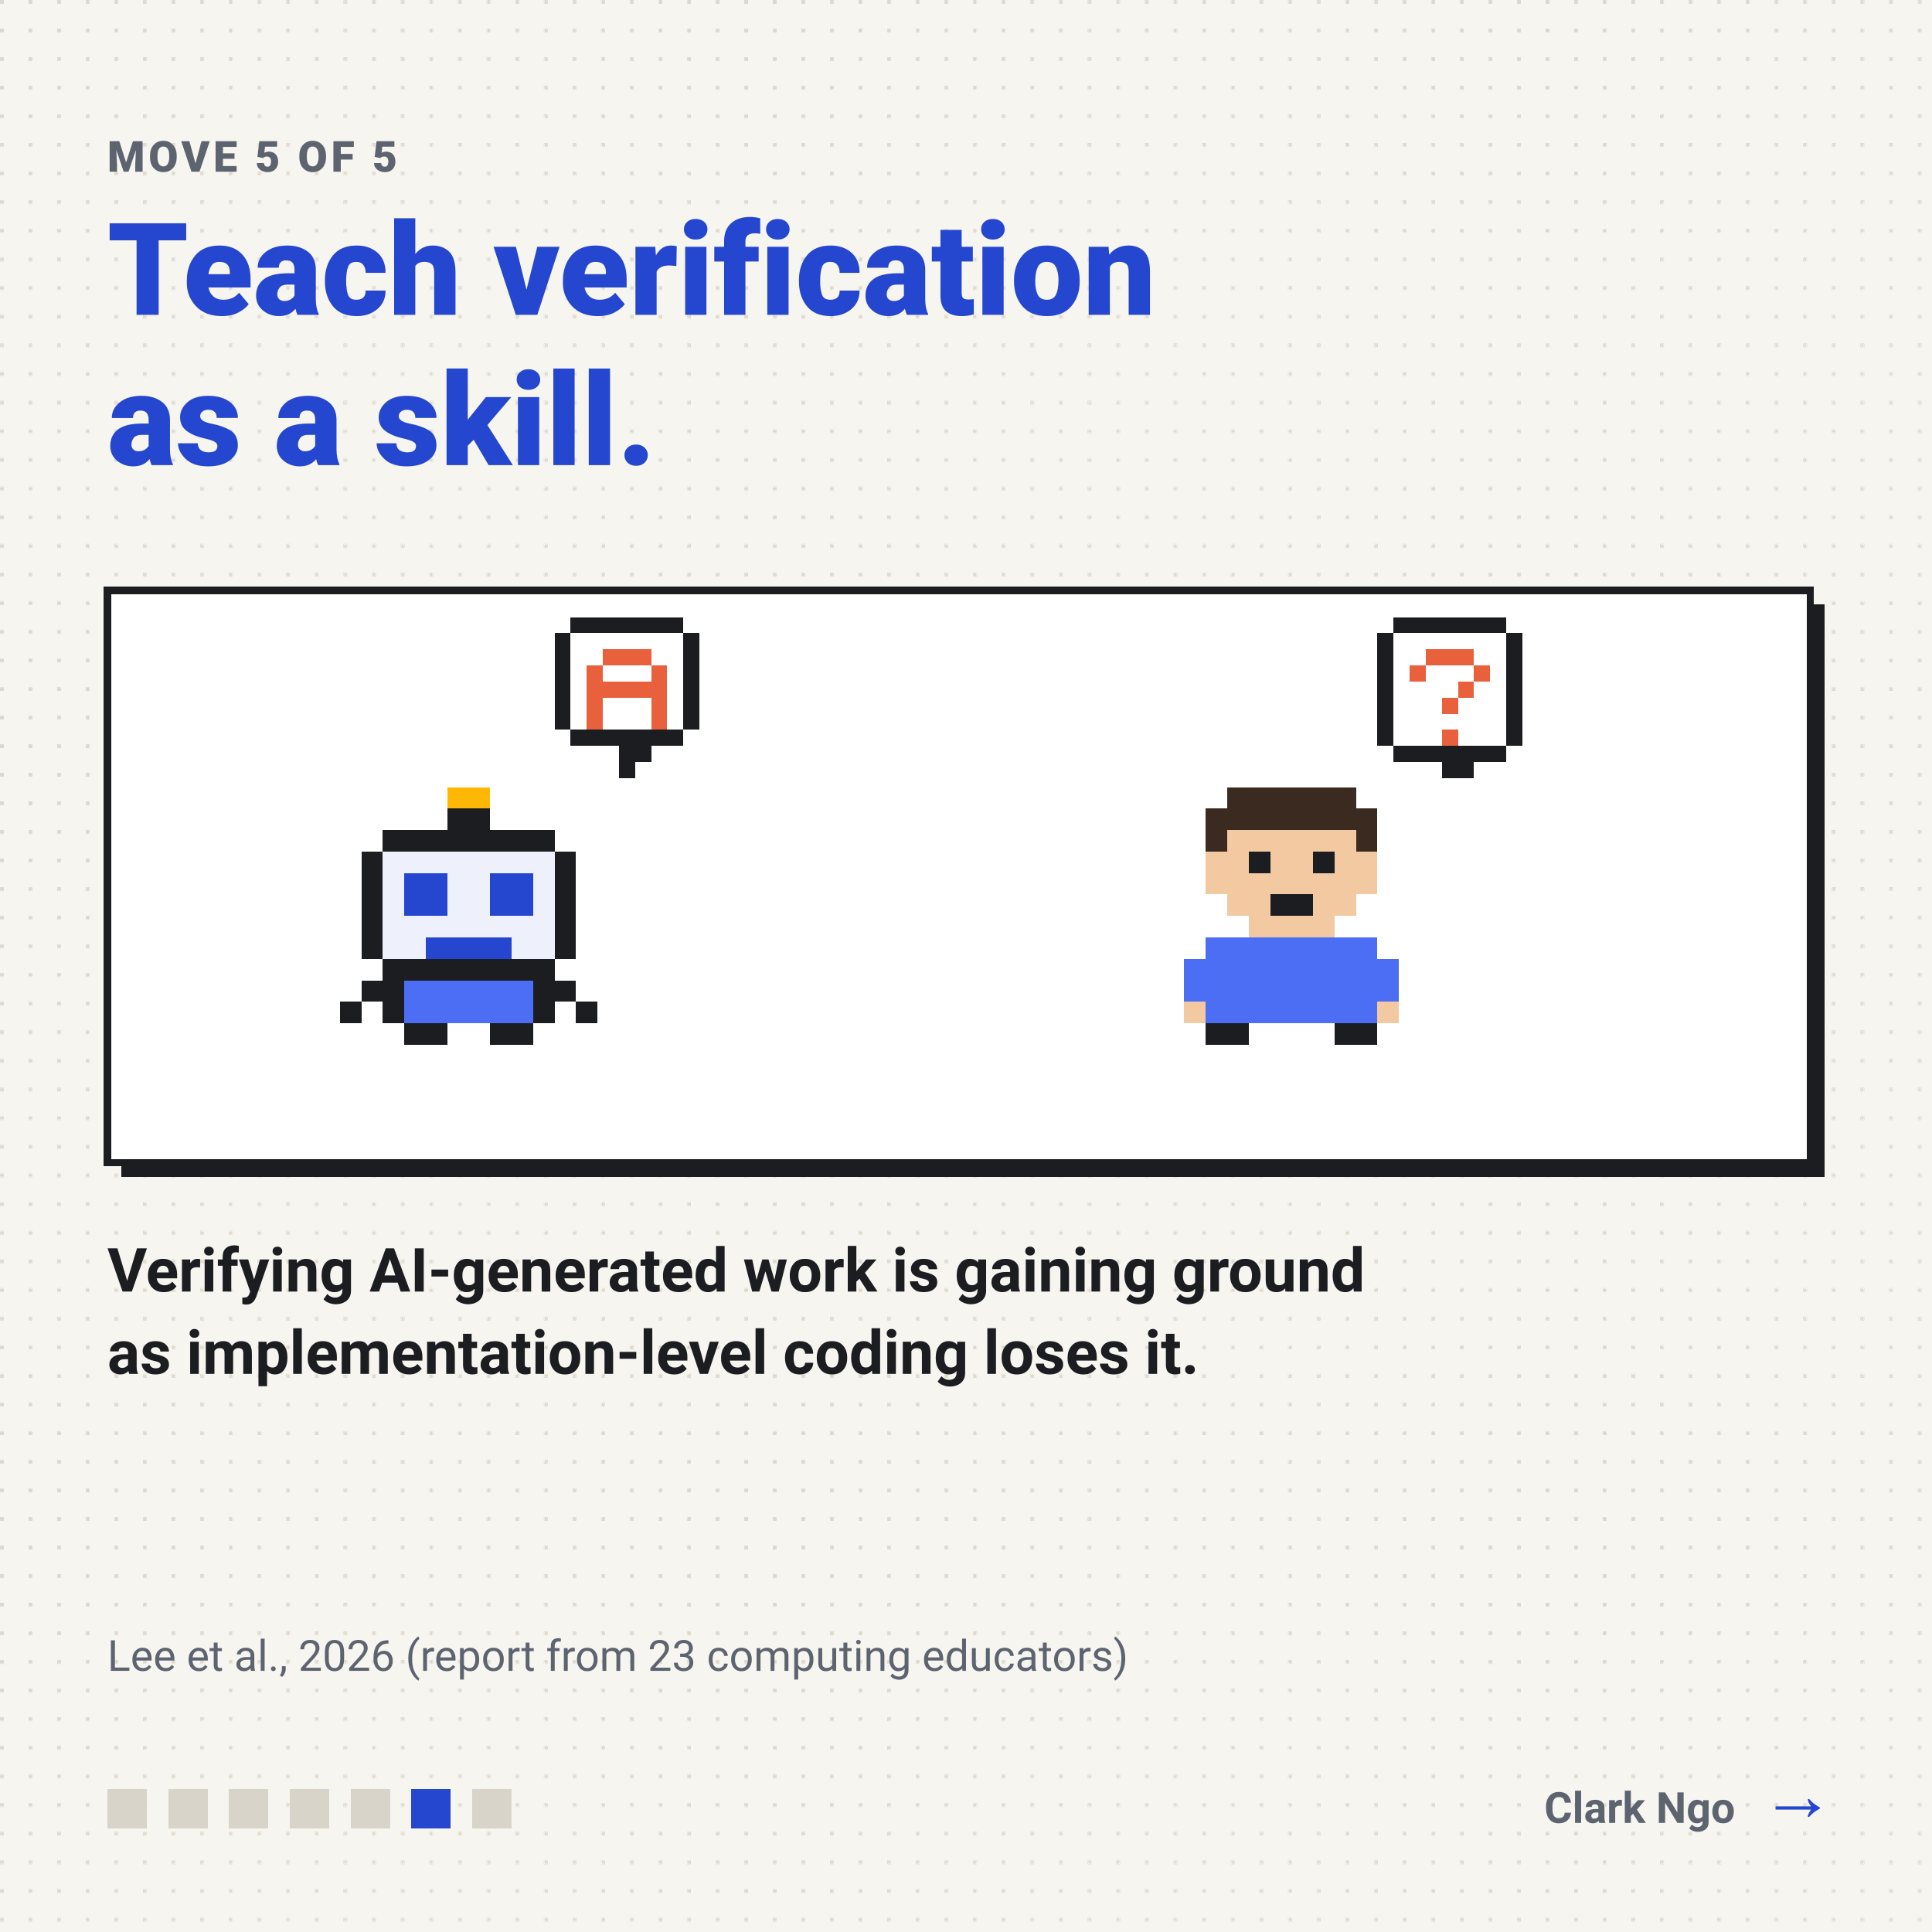
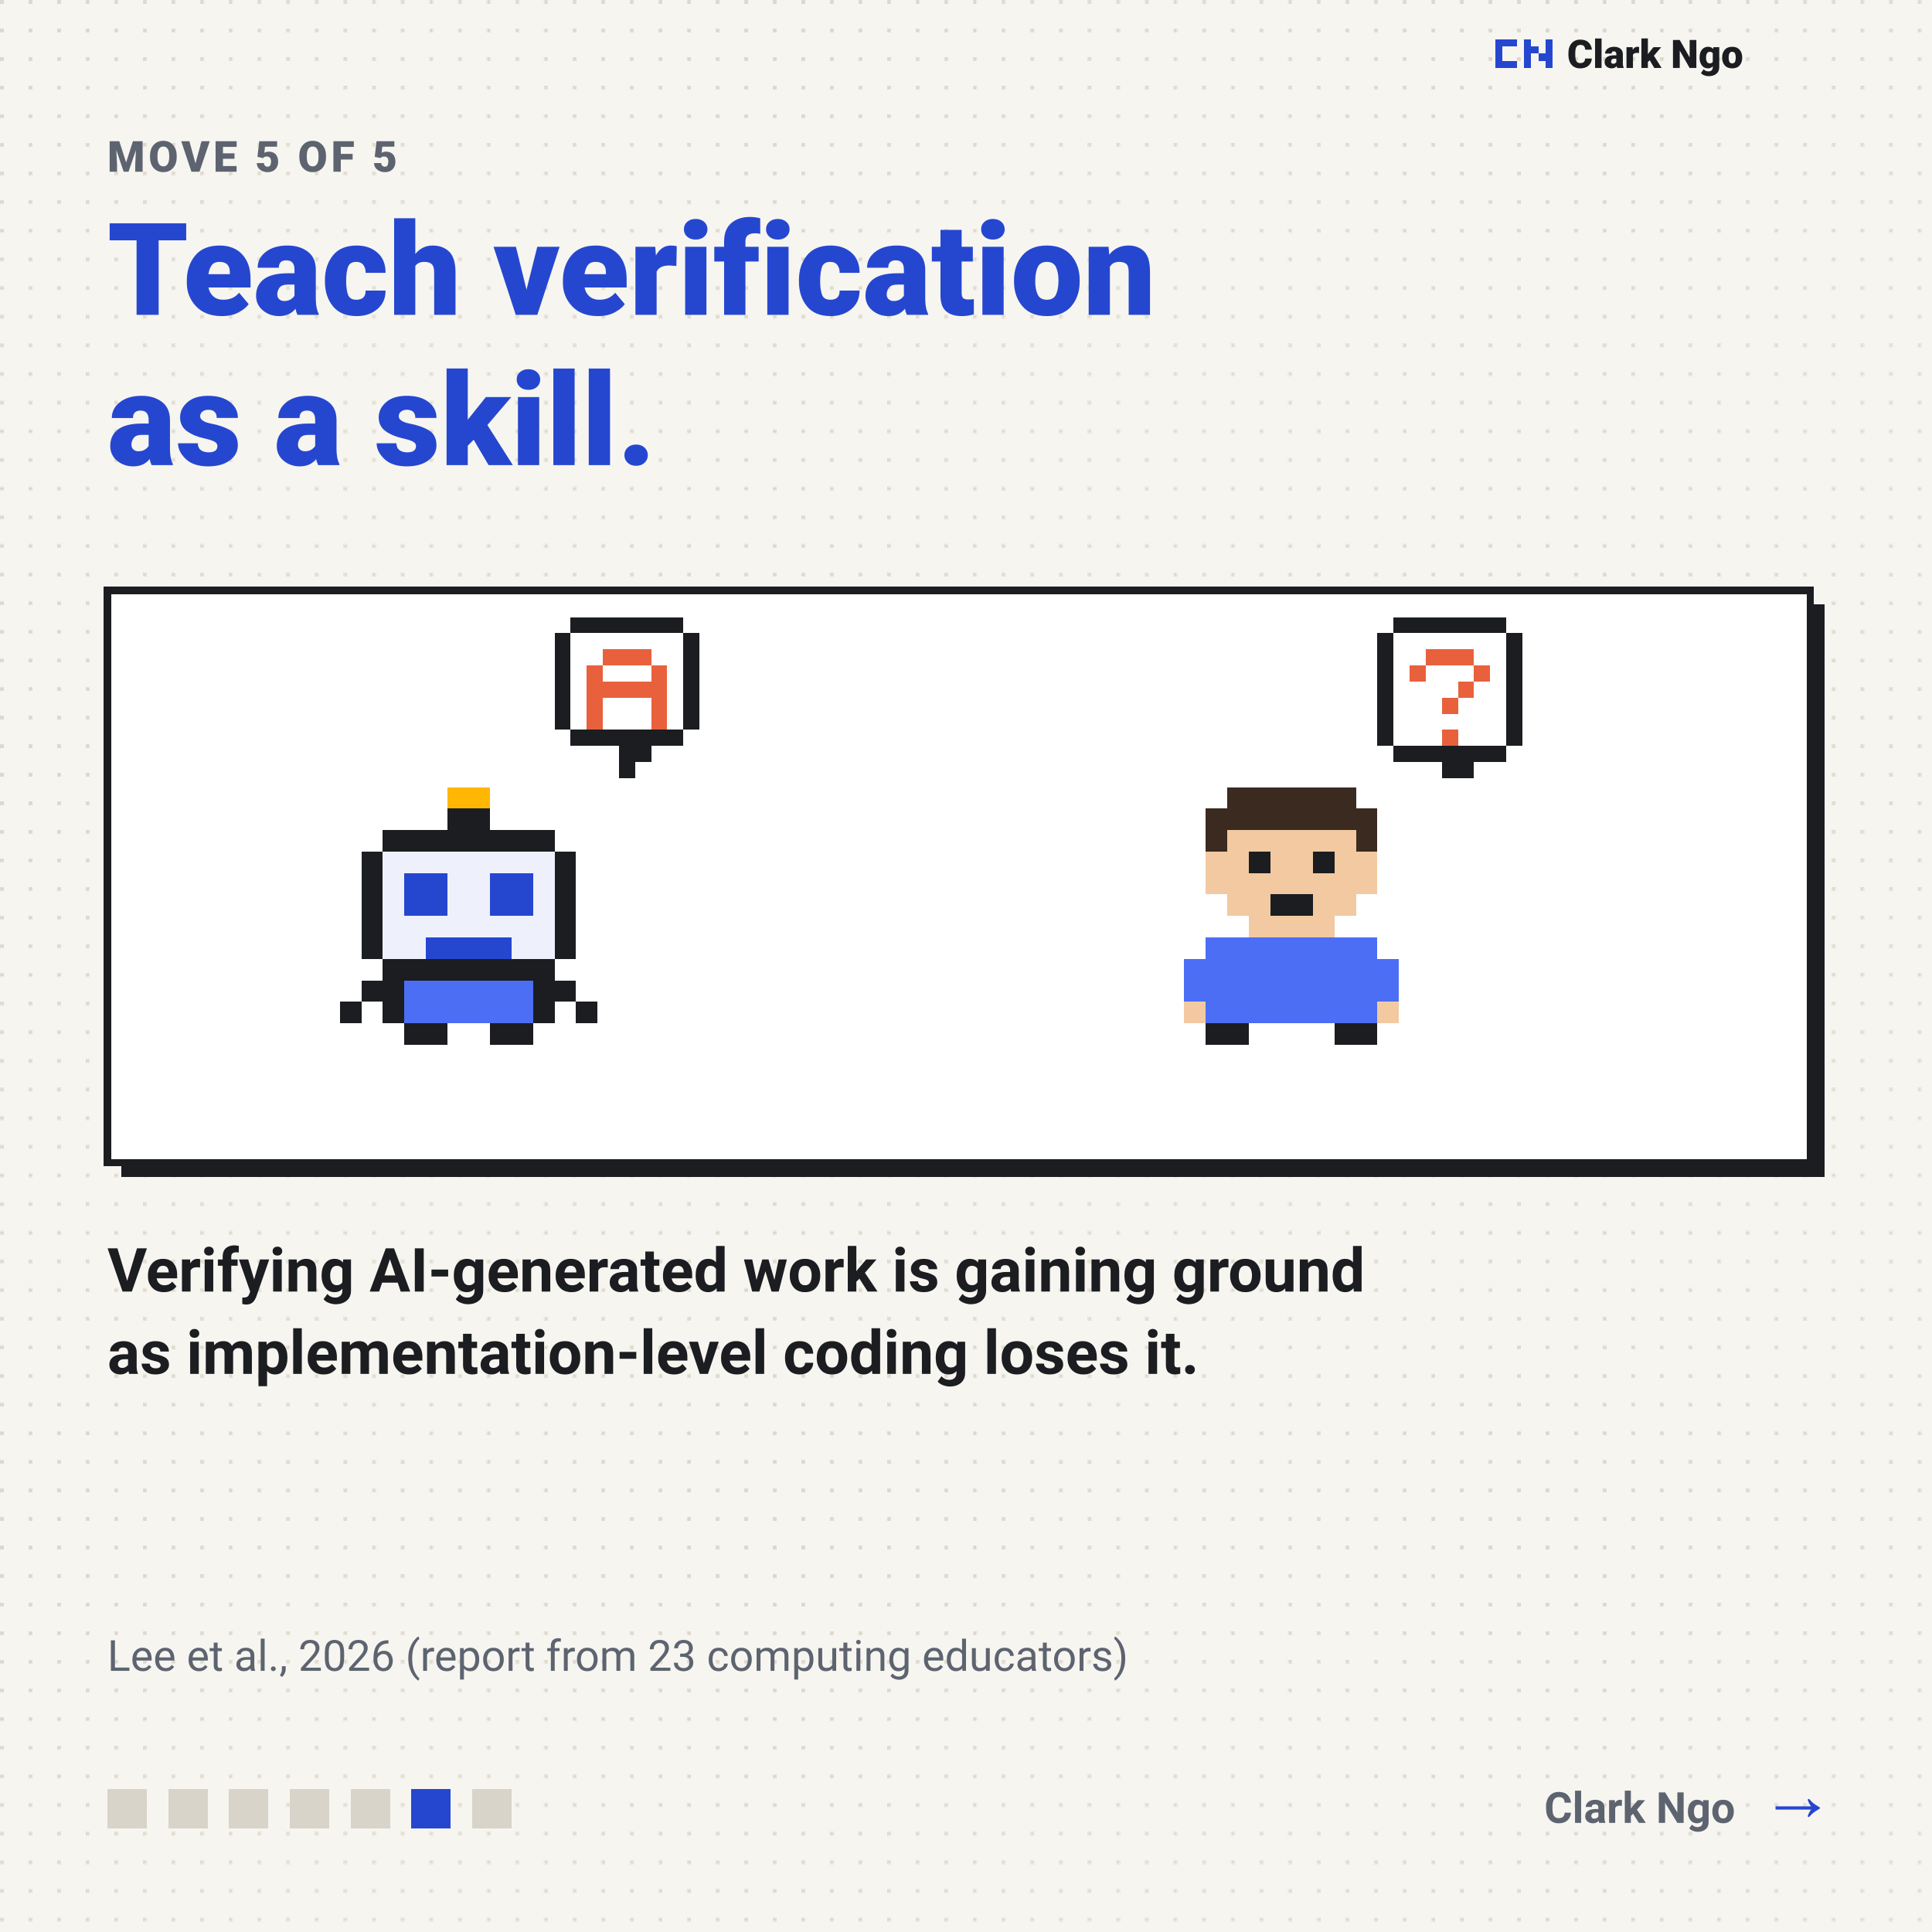
<svg xmlns="http://www.w3.org/2000/svg" viewBox="0 0 1080 1080" width="1080" height="1080" font-family="-apple-system, 'Segoe UI', Roboto, Helvetica, Arial, sans-serif">
  <style>
    rect, path { shape-rendering: crispEdges; }
    .march { stroke-dasharray: 16 16; animation: march 0.6s steps(4) infinite; }
    @keyframes march { to { stroke-dashoffset: -32; } }
    .bob { animation: bob 0.6s steps(1) infinite; }
    @keyframes bob { 0% { transform: translateY(0); } 50% { transform: translateY(-8px); } }
  </style>
  <defs>
    <pattern id="grid" width="16" height="16" patternUnits="userSpaceOnUse">
      <rect width="2" height="2" fill="#dcd8cd" />
    </pattern>
  </defs>
  <rect width="1080" height="1080" fill="#f7f5f0" />
  <rect width="1080" height="1080" fill="url(#grid)" />
  <text x="60" y="96" font-size="24" font-weight="800" fill="#5d6470" letter-spacing="2">MOVE 5 OF 5</text>
  <text x="60" y="176" font-size="72" font-weight="800" fill="#2547d0">Teach verification</text>
  <text x="60" y="260" font-size="72" font-weight="800" fill="#2547d0">as a skill.</text>
  <rect x="68" y="338" width="952" height="320" fill="#1b1d21" />
  <rect x="60" y="330" width="952" height="320" fill="#fff" stroke="#1b1d21" stroke-width="4" />
  <rect x="250" y="440" width="24" height="12" fill="#ffb703" />
  <rect x="250" y="452" width="24" height="12" fill="#1b1d21" />
  <rect x="214" y="464" width="96" height="12" fill="#1b1d21" />
  <rect x="202" y="476" width="12" height="12" fill="#1b1d21" />
  <rect x="214" y="476" width="96" height="12" fill="#eef1fb" />
  <rect x="310" y="476" width="12" height="12" fill="#1b1d21" />
  <rect x="202" y="488" width="12" height="12" fill="#1b1d21" />
  <rect x="214" y="488" width="12" height="12" fill="#eef1fb" />
  <rect x="226" y="488" width="24" height="12" fill="#2547d0" />
  <rect x="250" y="488" width="24" height="12" fill="#eef1fb" />
  <rect x="274" y="488" width="24" height="12" fill="#2547d0" />
  <rect x="298" y="488" width="12" height="12" fill="#eef1fb" />
  <rect x="310" y="488" width="12" height="12" fill="#1b1d21" />
  <rect x="202" y="500" width="12" height="12" fill="#1b1d21" />
  <rect x="214" y="500" width="12" height="12" fill="#eef1fb" />
  <rect x="226" y="500" width="24" height="12" fill="#2547d0" />
  <rect x="250" y="500" width="24" height="12" fill="#eef1fb" />
  <rect x="274" y="500" width="24" height="12" fill="#2547d0" />
  <rect x="298" y="500" width="12" height="12" fill="#eef1fb" />
  <rect x="310" y="500" width="12" height="12" fill="#1b1d21" />
  <rect x="202" y="512" width="12" height="12" fill="#1b1d21" />
  <rect x="214" y="512" width="96" height="12" fill="#eef1fb" />
  <rect x="310" y="512" width="12" height="12" fill="#1b1d21" />
  <rect x="202" y="524" width="12" height="12" fill="#1b1d21" />
  <rect x="214" y="524" width="24" height="12" fill="#eef1fb" />
  <rect x="238" y="524" width="48" height="12" fill="#2547d0" />
  <rect x="286" y="524" width="24" height="12" fill="#eef1fb" />
  <rect x="310" y="524" width="12" height="12" fill="#1b1d21" />
  <rect x="214" y="536" width="96" height="12" fill="#1b1d21" />
  <rect x="202" y="548" width="24" height="12" fill="#1b1d21" />
  <rect x="226" y="548" width="72" height="12" fill="#4c6ef5" />
  <rect x="298" y="548" width="24" height="12" fill="#1b1d21" />
  <rect x="190" y="560" width="12" height="12" fill="#1b1d21" />
  <rect x="214" y="560" width="12" height="12" fill="#1b1d21" />
  <rect x="226" y="560" width="72" height="12" fill="#4c6ef5" />
  <rect x="298" y="560" width="12" height="12" fill="#1b1d21" />
  <rect x="322" y="560" width="12" height="12" fill="#1b1d21" />
  <rect x="226" y="572" width="24" height="12" fill="#1b1d21" />
  <rect x="274" y="572" width="24" height="12" fill="#1b1d21" />
  <rect x="319" y="345" width="63" height="9" fill="#1b1d21" />
  <rect x="310" y="354" width="9" height="9" fill="#1b1d21" />
  <rect x="319" y="354" width="63" height="9" fill="#ffffff" />
  <rect x="382" y="354" width="9" height="9" fill="#1b1d21" />
  <rect x="310" y="363" width="9" height="9" fill="#1b1d21" />
  <rect x="319" y="363" width="18" height="9" fill="#ffffff" />
  <rect x="337" y="363" width="27" height="9" fill="#e8613c" />
  <rect x="364" y="363" width="18" height="9" fill="#ffffff" />
  <rect x="382" y="363" width="9" height="9" fill="#1b1d21" />
  <rect x="310" y="372" width="9" height="9" fill="#1b1d21" />
  <rect x="319" y="372" width="9" height="9" fill="#ffffff" />
  <rect x="328" y="372" width="9" height="9" fill="#e8613c" />
  <rect x="337" y="372" width="27" height="9" fill="#ffffff" />
  <rect x="364" y="372" width="9" height="9" fill="#e8613c" />
  <rect x="373" y="372" width="9" height="9" fill="#ffffff" />
  <rect x="382" y="372" width="9" height="9" fill="#1b1d21" />
  <rect x="310" y="381" width="9" height="9" fill="#1b1d21" />
  <rect x="319" y="381" width="9" height="9" fill="#ffffff" />
  <rect x="328" y="381" width="45" height="9" fill="#e8613c" />
  <rect x="373" y="381" width="9" height="9" fill="#ffffff" />
  <rect x="382" y="381" width="9" height="9" fill="#1b1d21" />
  <rect x="310" y="390" width="9" height="9" fill="#1b1d21" />
  <rect x="319" y="390" width="9" height="9" fill="#ffffff" />
  <rect x="328" y="390" width="9" height="9" fill="#e8613c" />
  <rect x="337" y="390" width="27" height="9" fill="#ffffff" />
  <rect x="364" y="390" width="9" height="9" fill="#e8613c" />
  <rect x="373" y="390" width="9" height="9" fill="#ffffff" />
  <rect x="382" y="390" width="9" height="9" fill="#1b1d21" />
  <rect x="310" y="399" width="9" height="9" fill="#1b1d21" />
  <rect x="319" y="399" width="9" height="9" fill="#ffffff" />
  <rect x="328" y="399" width="9" height="9" fill="#e8613c" />
  <rect x="337" y="399" width="27" height="9" fill="#ffffff" />
  <rect x="364" y="399" width="9" height="9" fill="#e8613c" />
  <rect x="373" y="399" width="9" height="9" fill="#ffffff" />
  <rect x="382" y="399" width="9" height="9" fill="#1b1d21" />
  <rect x="319" y="408" width="63" height="9" fill="#1b1d21" />
  <rect x="346" y="417" width="18" height="9" fill="#1b1d21" />
  <rect x="346" y="426" width="9" height="9" fill="#1b1d21" />
  <rect x="686" y="440" width="72" height="12" fill="#3b2a20" />
  <rect x="674" y="452" width="96" height="12" fill="#3b2a20" />
  <rect x="674" y="464" width="12" height="12" fill="#3b2a20" />
  <rect x="686" y="464" width="72" height="12" fill="#f2c9a0" />
  <rect x="758" y="464" width="12" height="12" fill="#3b2a20" />
  <rect x="674" y="476" width="24" height="12" fill="#f2c9a0" />
  <rect x="698" y="476" width="12" height="12" fill="#1b1d21" />
  <rect x="710" y="476" width="24" height="12" fill="#f2c9a0" />
  <rect x="734" y="476" width="12" height="12" fill="#1b1d21" />
  <rect x="746" y="476" width="24" height="12" fill="#f2c9a0" />
  <rect x="674" y="488" width="96" height="12" fill="#f2c9a0" />
  <rect x="686" y="500" width="24" height="12" fill="#f2c9a0" />
  <rect x="710" y="500" width="24" height="12" fill="#1b1d21" />
  <rect x="734" y="500" width="24" height="12" fill="#f2c9a0" />
  <rect x="698" y="512" width="48" height="12" fill="#f2c9a0" />
  <rect x="674" y="524" width="96" height="12" fill="#4c6ef5" />
  <rect x="662" y="536" width="120" height="12" fill="#4c6ef5" />
  <rect x="662" y="548" width="120" height="12" fill="#4c6ef5" />
  <rect x="662" y="560" width="12" height="12" fill="#f2c9a0" />
  <rect x="674" y="560" width="96" height="12" fill="#4c6ef5" />
  <rect x="770" y="560" width="12" height="12" fill="#f2c9a0" />
  <rect x="674" y="572" width="24" height="12" fill="#1b1d21" />
  <rect x="746" y="572" width="24" height="12" fill="#1b1d21" />
  <rect x="779" y="345" width="63" height="9" fill="#1b1d21" />
  <rect x="770" y="354" width="9" height="9" fill="#1b1d21" />
  <rect x="779" y="354" width="63" height="9" fill="#ffffff" />
  <rect x="842" y="354" width="9" height="9" fill="#1b1d21" />
  <rect x="770" y="363" width="9" height="9" fill="#1b1d21" />
  <rect x="779" y="363" width="18" height="9" fill="#ffffff" />
  <rect x="797" y="363" width="27" height="9" fill="#e8613c" />
  <rect x="824" y="363" width="18" height="9" fill="#ffffff" />
  <rect x="842" y="363" width="9" height="9" fill="#1b1d21" />
  <rect x="770" y="372" width="9" height="9" fill="#1b1d21" />
  <rect x="779" y="372" width="9" height="9" fill="#ffffff" />
  <rect x="788" y="372" width="9" height="9" fill="#e8613c" />
  <rect x="797" y="372" width="27" height="9" fill="#ffffff" />
  <rect x="824" y="372" width="9" height="9" fill="#e8613c" />
  <rect x="833" y="372" width="9" height="9" fill="#ffffff" />
  <rect x="842" y="372" width="9" height="9" fill="#1b1d21" />
  <rect x="770" y="381" width="9" height="9" fill="#1b1d21" />
  <rect x="779" y="381" width="36" height="9" fill="#ffffff" />
  <rect x="815" y="381" width="9" height="9" fill="#e8613c" />
  <rect x="824" y="381" width="18" height="9" fill="#ffffff" />
  <rect x="842" y="381" width="9" height="9" fill="#1b1d21" />
  <rect x="770" y="390" width="9" height="9" fill="#1b1d21" />
  <rect x="779" y="390" width="27" height="9" fill="#ffffff" />
  <rect x="806" y="390" width="9" height="9" fill="#e8613c" />
  <rect x="815" y="390" width="27" height="9" fill="#ffffff" />
  <rect x="842" y="390" width="9" height="9" fill="#1b1d21" />
  <rect x="770" y="399" width="9" height="9" fill="#1b1d21" />
  <rect x="779" y="399" width="63" height="9" fill="#ffffff" />
  <rect x="842" y="399" width="9" height="9" fill="#1b1d21" />
  <rect x="770" y="408" width="9" height="9" fill="#1b1d21" />
  <rect x="779" y="408" width="27" height="9" fill="#ffffff" />
  <rect x="806" y="408" width="9" height="9" fill="#e8613c" />
  <rect x="815" y="408" width="27" height="9" fill="#ffffff" />
  <rect x="842" y="408" width="9" height="9" fill="#1b1d21" />
  <rect x="779" y="417" width="63" height="9" fill="#1b1d21" />
  <rect x="806" y="426" width="18" height="9" fill="#1b1d21" />
  <text x="60" y="722" font-size="34" font-weight="600" fill="#1b1d21">Verifying AI-generated work is gaining ground</text>
  <text x="60" y="768" font-size="34" font-weight="600" fill="#1b1d21">as implementation-level coding loses it.</text>
  <text x="60" y="934" font-size="24" fill="#5d6470">Lee et al., 2026 (report from 23 computing educators)</text>
  <rect x="60" y="1000" width="22" height="22" fill="#d8d4c9" />
  <rect x="94" y="1000" width="22" height="22" fill="#d8d4c9" />
  <rect x="128" y="1000" width="22" height="22" fill="#d8d4c9" />
  <rect x="162" y="1000" width="22" height="22" fill="#d8d4c9" />
  <rect x="196" y="1000" width="22" height="22" fill="#d8d4c9" />
  <rect x="230" y="1000" width="22" height="22" fill="#2547d0" />
  <rect x="264" y="1000" width="22" height="22" fill="#d8d4c9" />
  <text x="970" y="1019" font-size="24" font-weight="700" fill="#5d6470" text-anchor="end">Clark Ngo</text>
  <text x="1020" y="1020" font-size="30" font-weight="800" fill="#2547d0" text-anchor="end">→</text>
+   <g class="signature">
+     <rect x="836" y="22" width="12" height="4" fill="#2547d0" />
+     <rect x="852" y="22" width="4" height="4" fill="#2547d0" />
+     <rect x="864" y="22" width="4" height="4" fill="#2547d0" />
+     <rect x="836" y="26" width="4" height="4" fill="#2547d0" />
+     <rect x="852" y="26" width="8" height="4" fill="#2547d0" />
+     <rect x="864" y="26" width="4" height="4" fill="#2547d0" />
+     <rect x="836" y="30" width="4" height="4" fill="#2547d0" />
+     <rect x="852" y="30" width="4" height="4" fill="#2547d0" />
+     <rect x="860" y="30" width="8" height="4" fill="#2547d0" />
+     <rect x="836" y="34" width="12" height="4" fill="#2547d0" />
+     <rect x="852" y="34" width="4" height="4" fill="#2547d0" />
+     <rect x="864" y="34" width="4" height="4" fill="#2547d0" />
+     <text x="876" y="38" font-size="22" font-weight="800" fill="#1b1d21">Clark Ngo</text>
+   </g>
</svg>
